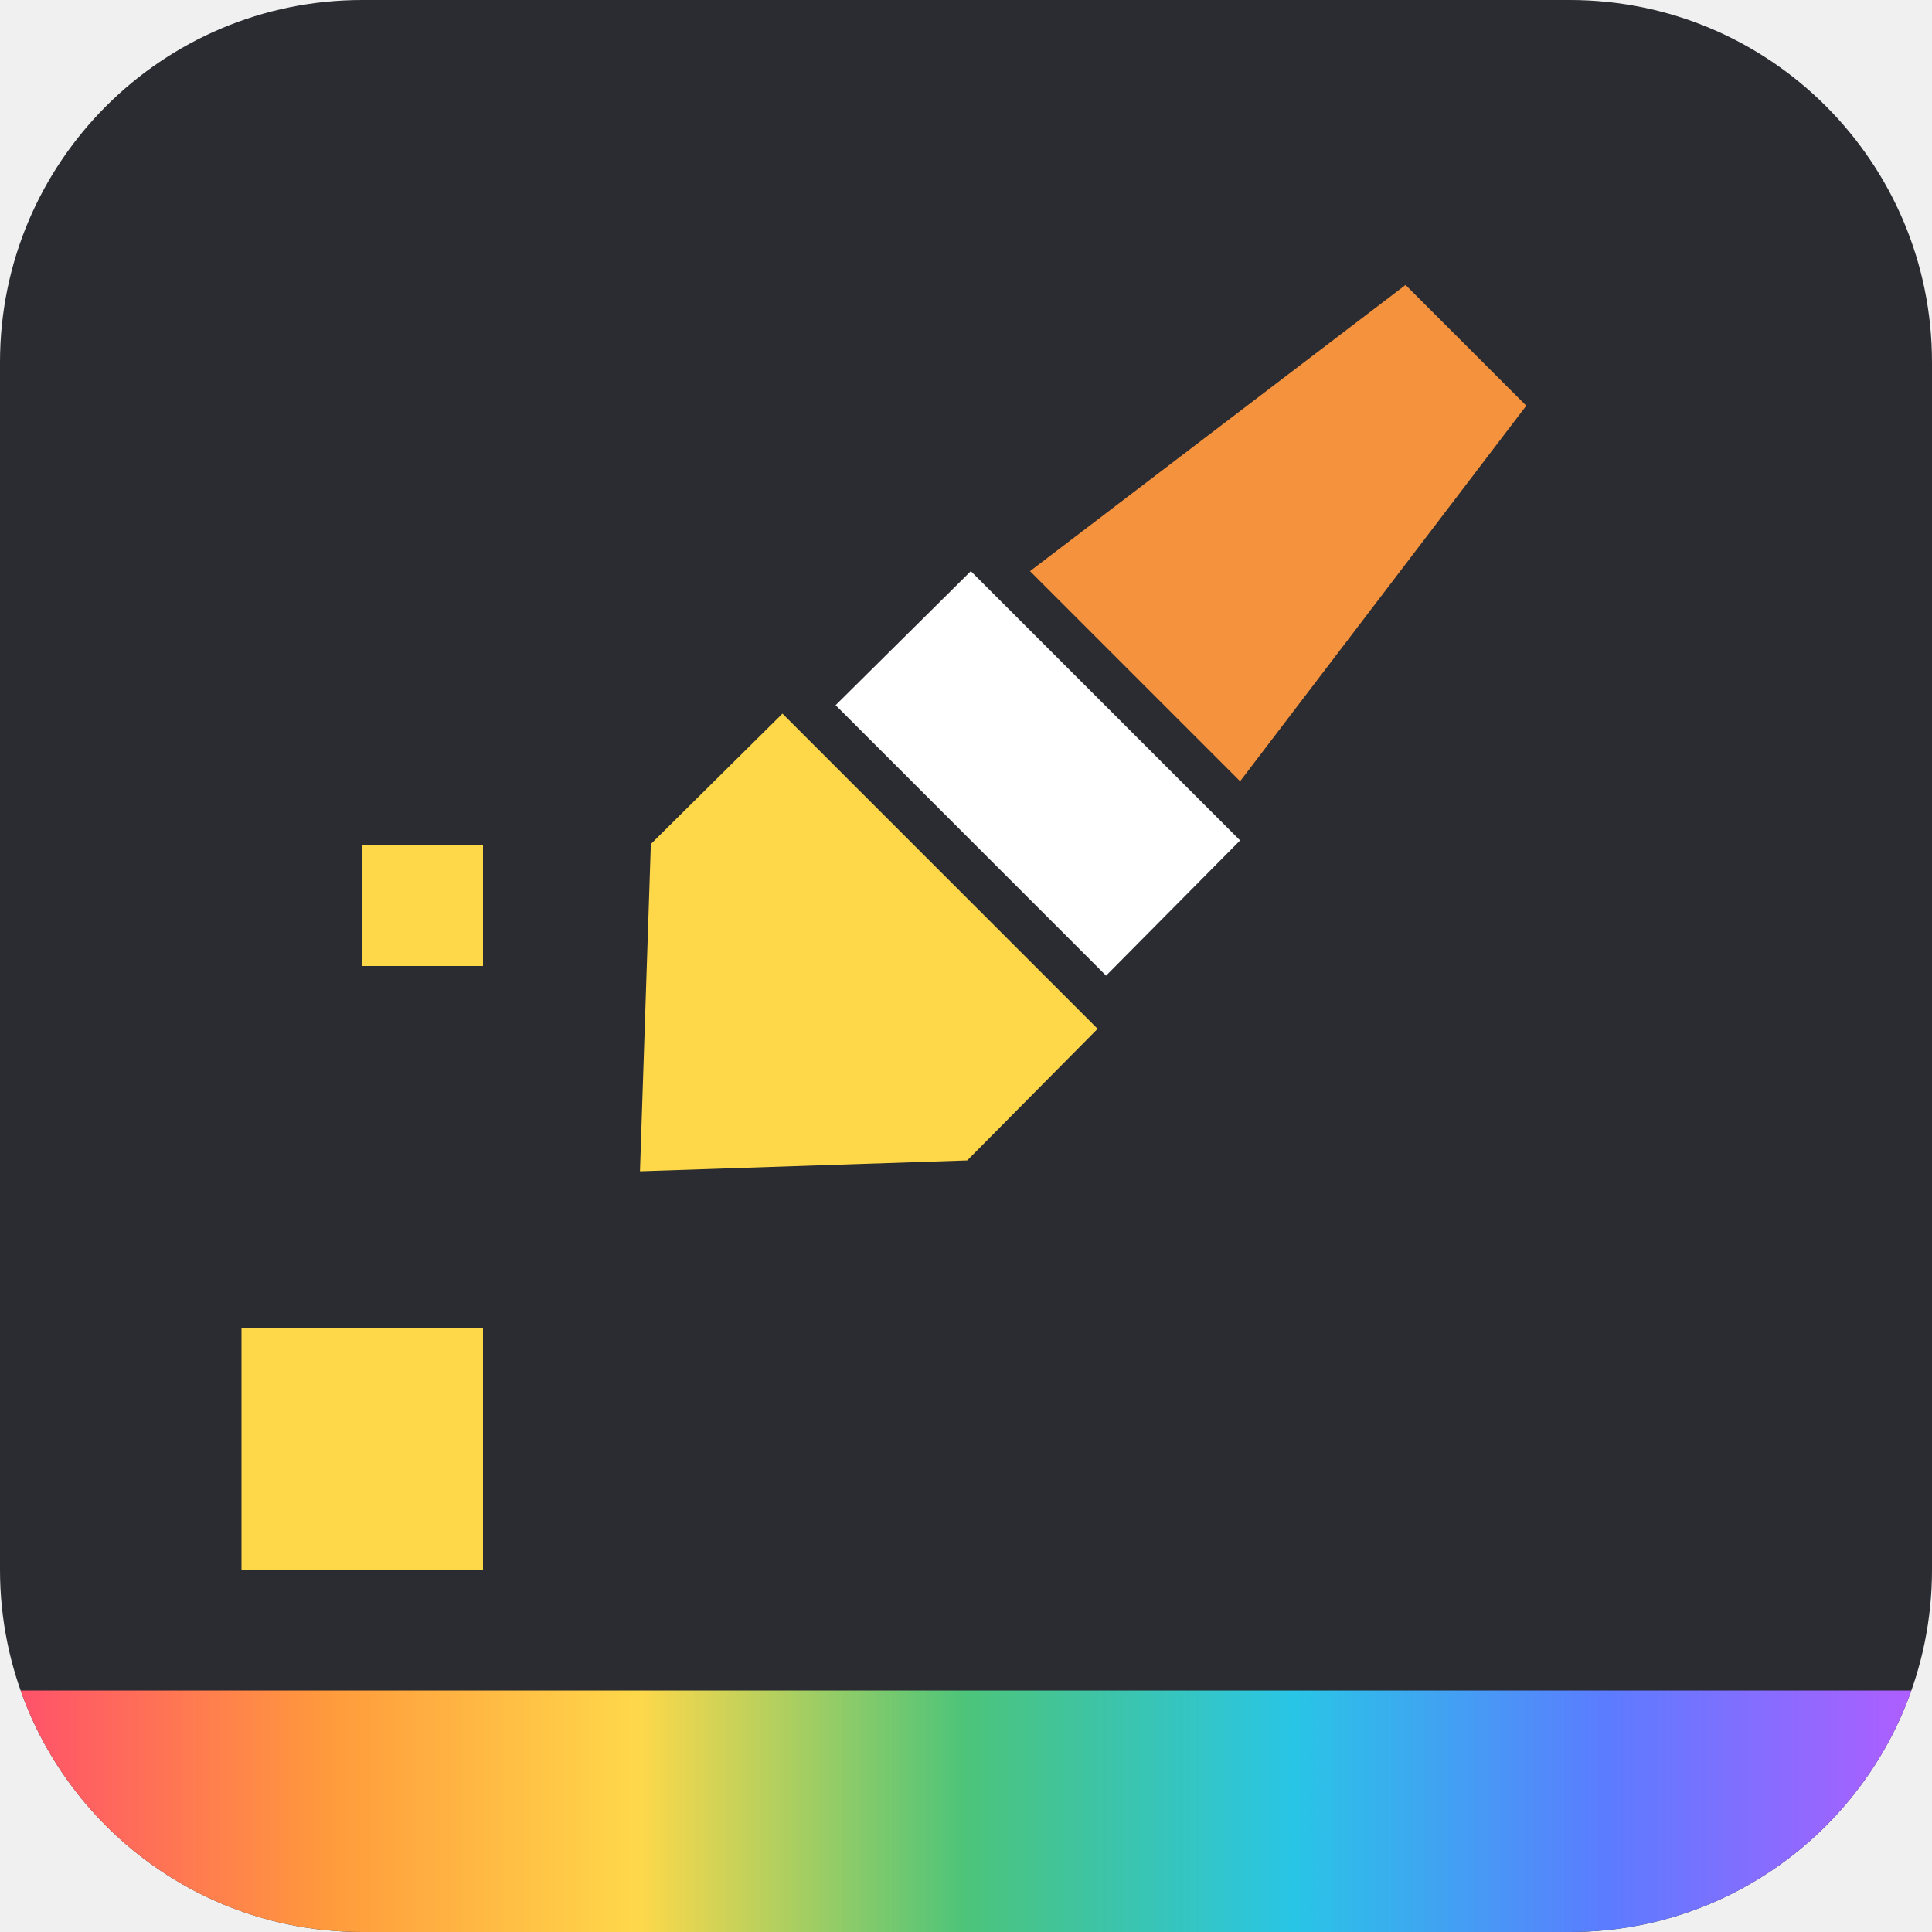
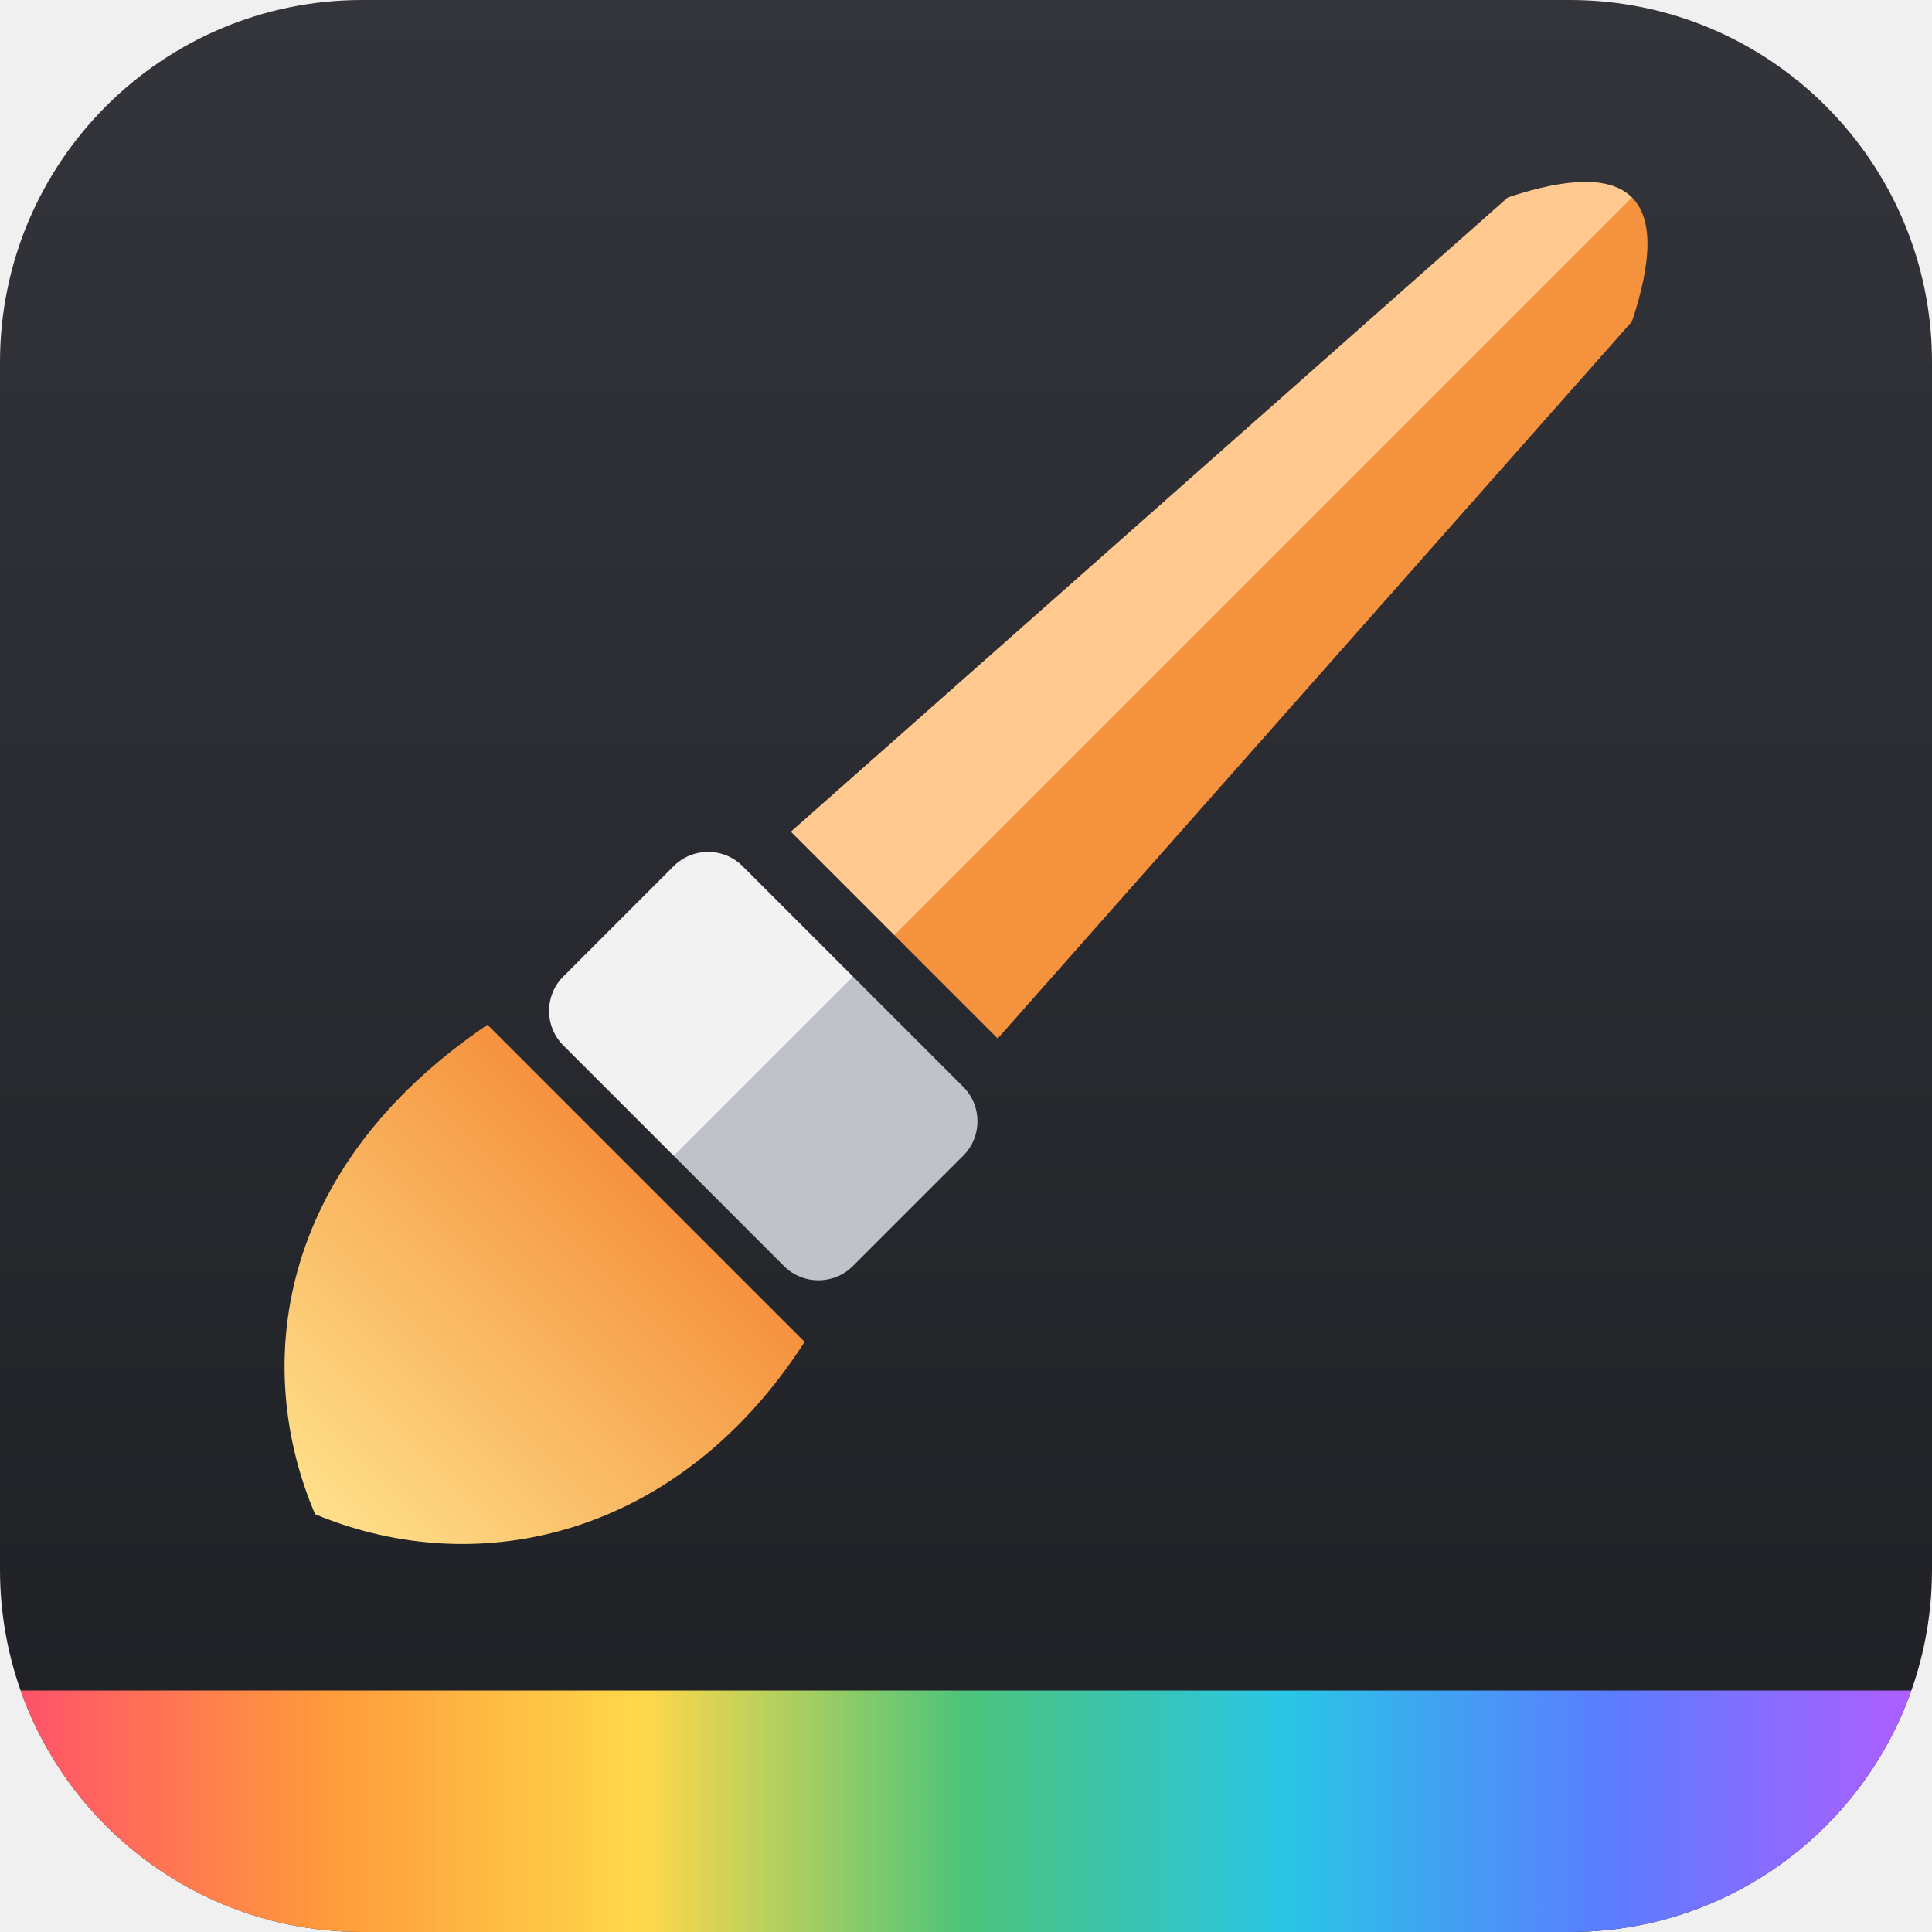
- <svg xmlns="http://www.w3.org/2000/svg" version="1.1" width="16" height="16" viewBox="0 0 16 16">
+ <svg xmlns="http://www.w3.org/2000/svg" viewBox="0 0 16 16" width="16" height="16">
  <defs>
+     <linearGradient id="imago-c-s16-tile" x1="0" y1="0" x2="0" y2="1">
+       <stop offset="0" stop-color="#34353B" />
+       <stop offset="1" stop-color="#1E1F23" />
+     </linearGradient>
    <linearGradient id="imago-c-s16-spec" x1="0" y1="0" x2="16" y2="0" gradientUnits="userSpaceOnUse">
-       <stop offset="0" stop-color="#FF4D6D" />
-       <stop offset="0.17" stop-color="#FF9A3C" />
-       <stop offset="0.33" stop-color="#FFD84A" />
-       <stop offset="0.5" stop-color="#4CC47A" />
-       <stop offset="0.67" stop-color="#29C5E6" />
-       <stop offset="0.83" stop-color="#5B7CFF" />
-       <stop offset="1" stop-color="#B45CFF" />
+       <stop offset="0.000" stop-color="#FF4D6D" />
+       <stop offset="0.167" stop-color="#FF9A3C" />
+       <stop offset="0.333" stop-color="#FFD84A" />
+       <stop offset="0.500" stop-color="#4CC47A" />
+       <stop offset="0.667" stop-color="#29C5E6" />
+       <stop offset="0.833" stop-color="#5B7CFF" />
+       <stop offset="1.000" stop-color="#B45CFF" />
    </linearGradient>
    <clipPath id="imago-c-s16-clip">
      <rect x="0" y="0" width="16" height="16" rx="3" />
    </clipPath>
+     <linearGradient id="imago-c-s16-hdl" x1="0" y1="0" x2="1" y2="0">
+       <stop offset="0" stop-color="#FFC98F" />
+       <stop offset="0.5" stop-color="#FFC98F" />
+       <stop offset="0.5" stop-color="#F5923E" />
+       <stop offset="1" stop-color="#F5923E" />
+     </linearGradient>
+     <linearGradient id="imago-c-s16-fer" x1="0" y1="0" x2="1" y2="0">
+       <stop offset="0" stop-color="#F2F2F2" />
+       <stop offset="0.5" stop-color="#F2F2F2" />
+       <stop offset="0.5" stop-color="#BFC3C9" />
+       <stop offset="1" stop-color="#BFC3C9" />
+     </linearGradient>
+     <linearGradient id="imago-c-s16-tuft" x1="0" y1="1" x2="0" y2="0">
+       <stop offset="0" stop-color="#FFE08A" />
+       <stop offset="1" stop-color="#F5923E" />
+     </linearGradient>
  </defs>
-   <rect x="0" y="0" width="16" height="16" rx="3" fill="#2B2C31" />
+   <rect x="0" y="0" width="16" height="16" rx="3" fill="url(#imago-c-s16-tile)" />
  <rect x="0" y="14" width="16" height="2" fill="url(#imago-c-s16-spec)" clip-path="url(#imago-c-s16-clip)" />
-   <path d="M8.53 4.73L10.27 6.47L12.64 3.36L11.64 2.36Z" fill="#F5923E" />
-   <path d="M6.92 5.84L9.16 8.08L10.27 6.96L8.04 4.73Z" fill="#FFFFFF" />
-   <path d="M5.3 9.7L8.01 9.61L9.09 8.52L6.48 5.91L5.39 6.99Z" fill="#FFD84A" />
-   <rect x="2" y="11" width="2" height="2" fill="#FFD84A" />
-   <rect x="3" y="7" width="1" height="1" fill="#FFD84A" />
+   <g transform="translate(8.000 7.150) scale(0.0859) translate(-140.75 -117.25)">
+     <g transform="translate(78 180) rotate(45) scale(0.94)">
+       <path d="M-15 -84L15 -84L9 -182Q0 -200 -9 -182Z" fill="url(#imago-c-s16-hdl)" />
+       <rect x="-21" y="-78" width="42" height="26" rx="5" fill="url(#imago-c-s16-fer)" />
+       <path d="M0 0C17 -7 28 -25 23 -48L-23 -48C-28 -22 -15 -6 0 0Z" fill="url(#imago-c-s16-tuft)" />
+     </g>
+   </g>
</svg>
